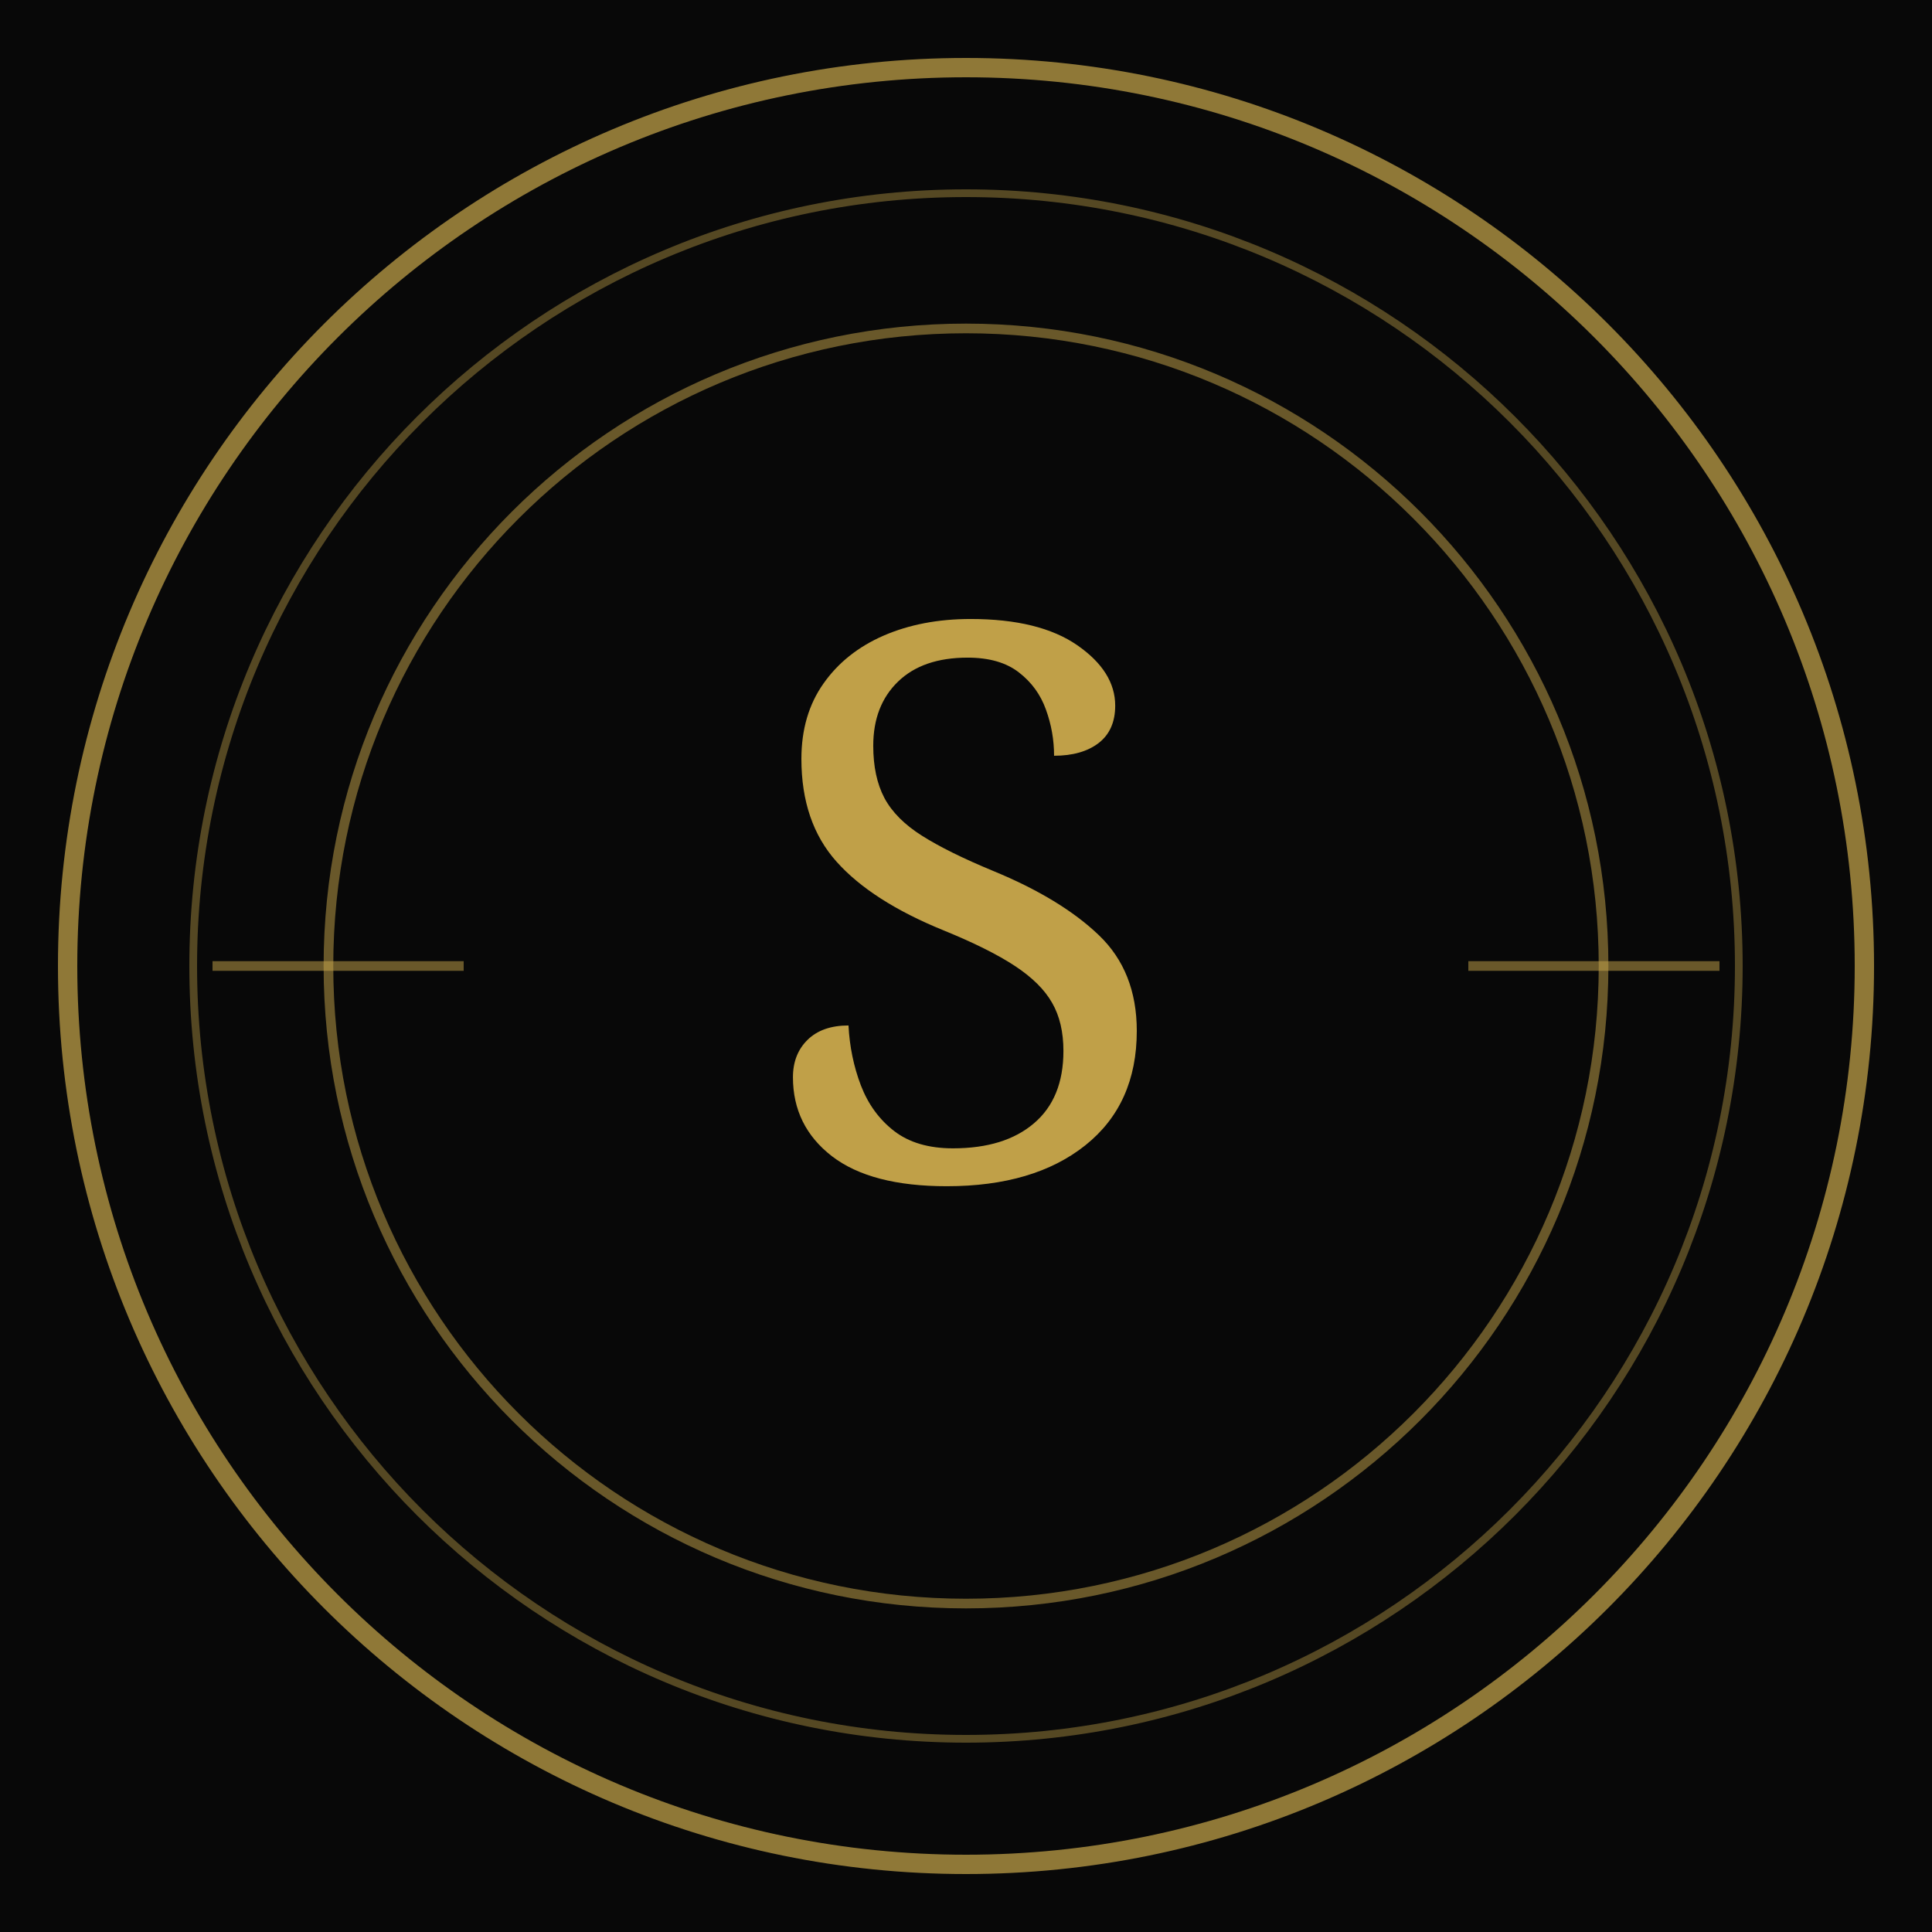
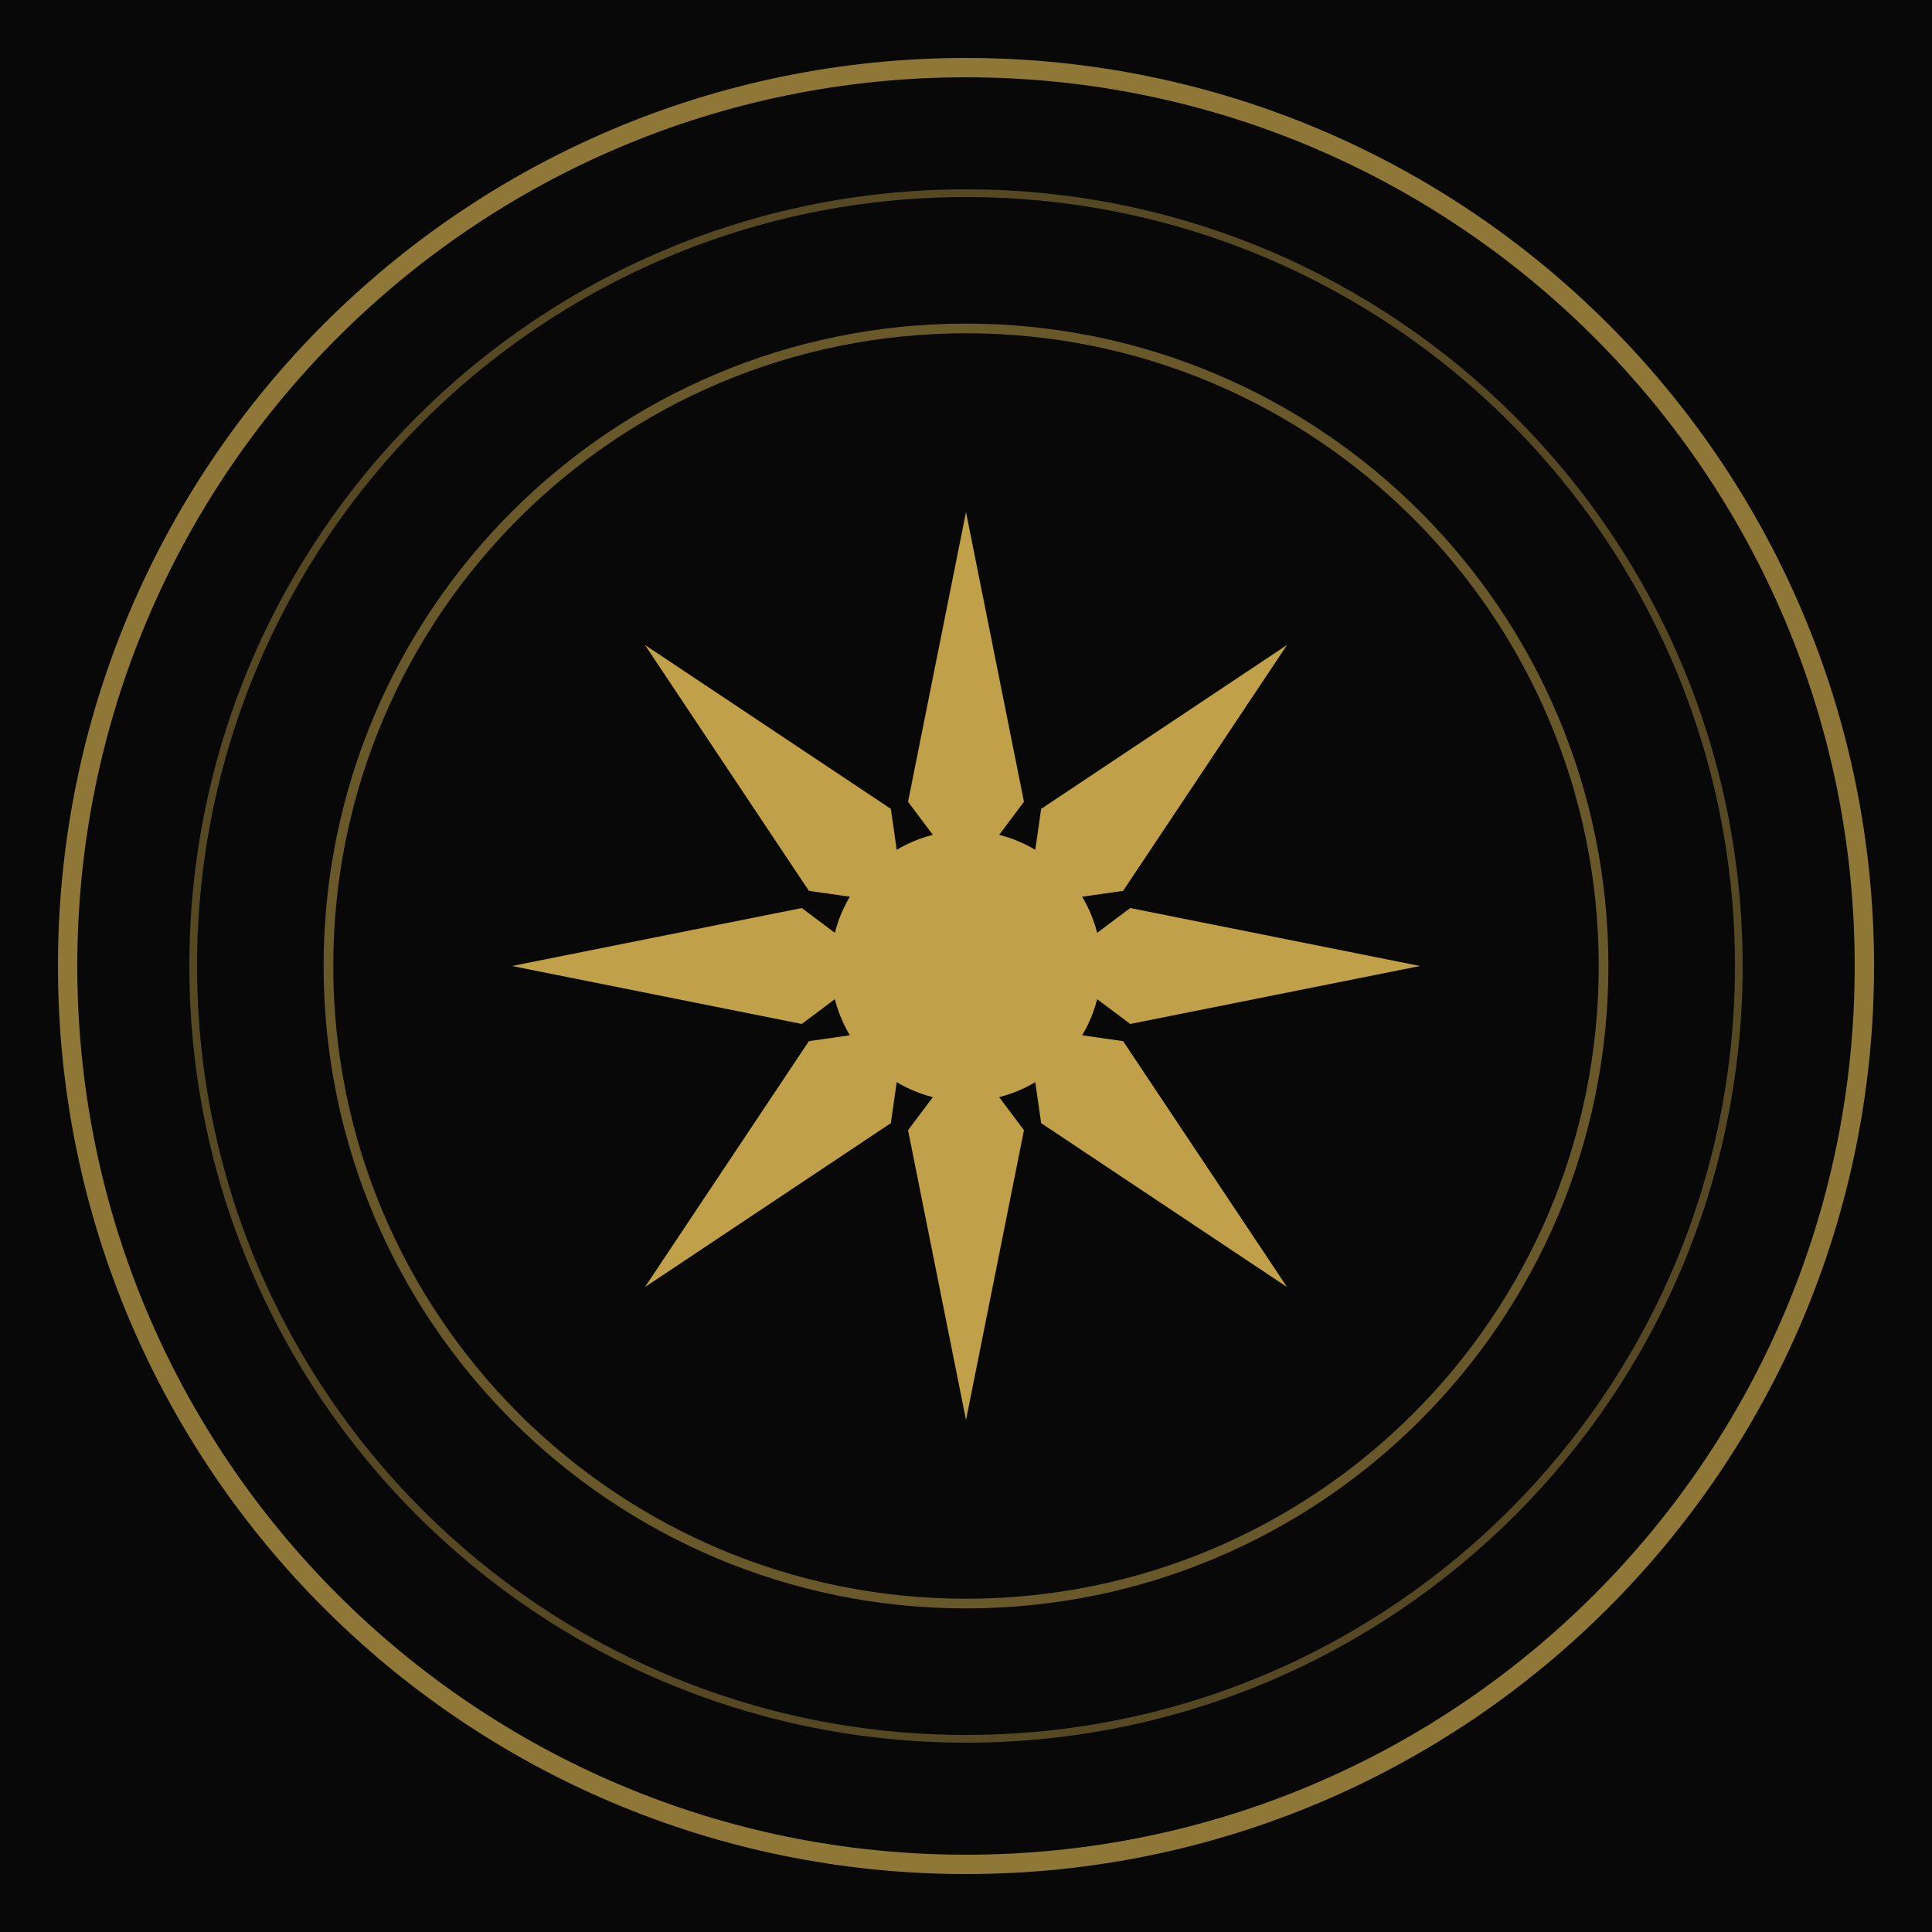
<svg xmlns="http://www.w3.org/2000/svg" viewBox="0 0 200 200">
  <rect width="200" height="200" fill="#080808" />
  <circle cx="100" cy="100" r="93" fill="none" stroke="#c9a84c" stroke-width="2" opacity="0.7" />
  <circle cx="100" cy="100" r="80" fill="none" stroke="#c9a84c" stroke-width="0.8" opacity="0.4" />
  <circle cx="100" cy="100" r="66" fill="none" stroke="#c9a84c" stroke-width="1" opacity="0.5" />
-   <text x="100" y="122" font-family="Georgia, serif" font-size="80" fill="#c9a84c" text-anchor="middle" opacity="0.95">S</text>
-   <line x1="22" y1="100" x2="48" y2="100" stroke="#c9a84c" stroke-width="1" opacity="0.5" />
-   <line x1="152" y1="100" x2="178" y2="100" stroke="#c9a84c" stroke-width="1" opacity="0.5" />
+   <g transform="translate(100,100)" fill="#c9a84c" opacity="0.95">
+     <polygon points="0,-47 6,-17 0,-9 -6,-17" />
+     <polygon points="0,-47 6,-17 0,-9 -6,-17" transform="rotate(45)" />
+     <polygon points="0,-47 6,-17 0,-9 -6,-17" transform="rotate(90)" />
+     <polygon points="0,-47 6,-17 0,-9 -6,-17" transform="rotate(135)" />
+     <polygon points="0,-47 6,-17 0,-9 -6,-17" transform="rotate(180)" />
+     <polygon points="0,-47 6,-17 0,-9 -6,-17" transform="rotate(225)" />
+     <polygon points="0,-47 6,-17 0,-9 -6,-17" transform="rotate(270)" />
+     <polygon points="0,-47 6,-17 0,-9 -6,-17" transform="rotate(315)" />
+     <circle r="14" />
+   </g>
</svg>
